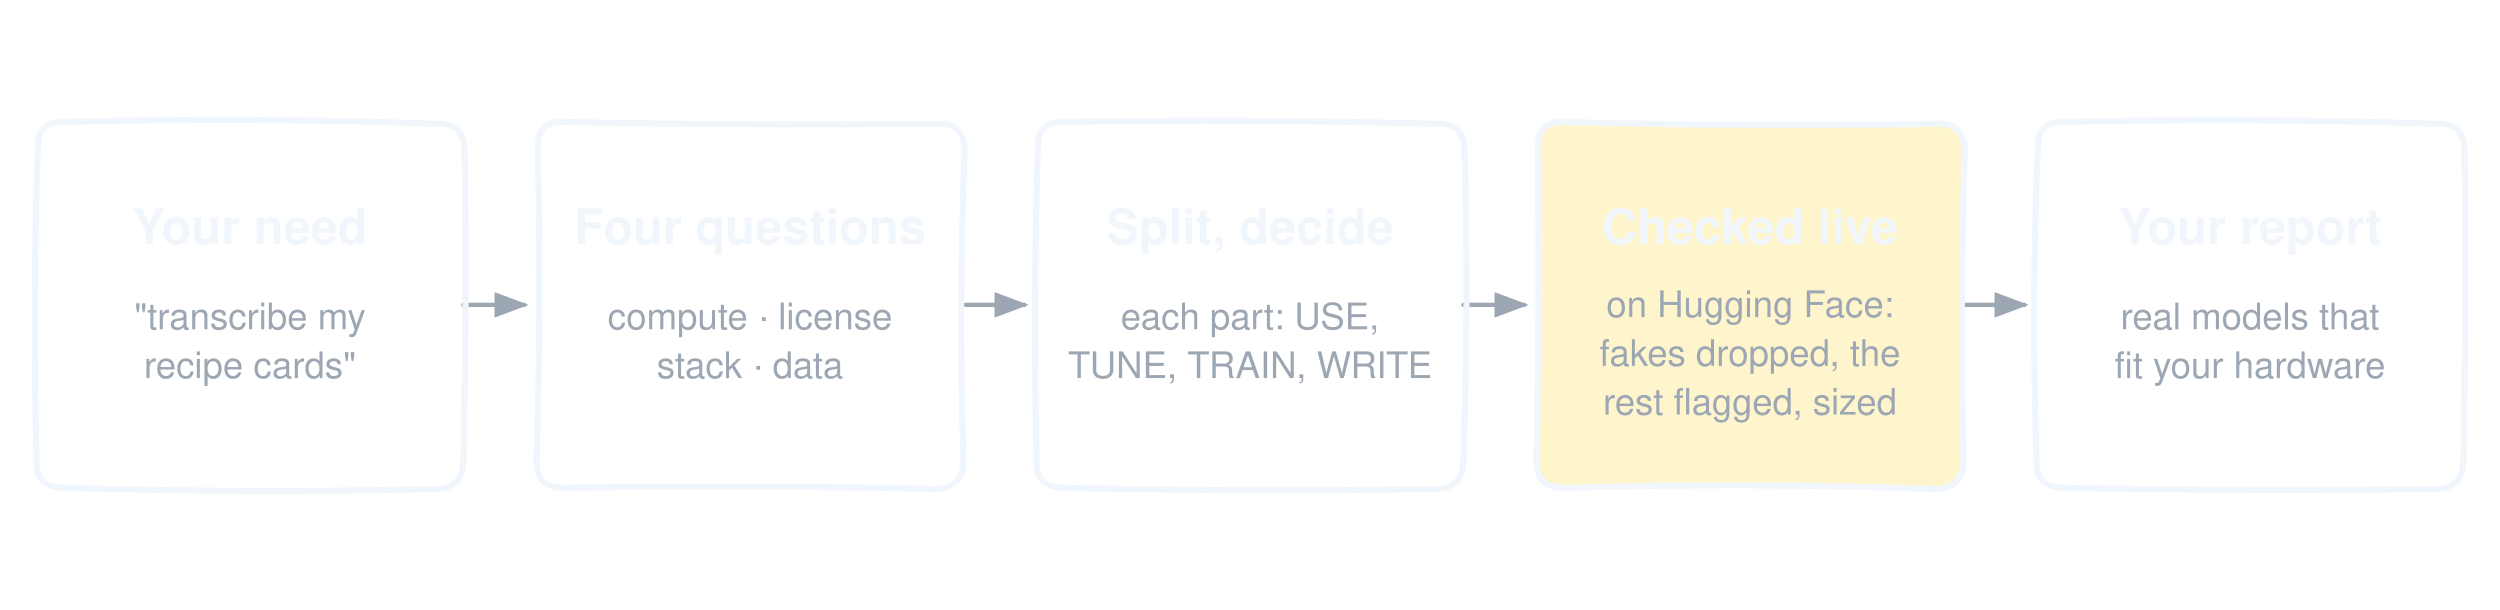
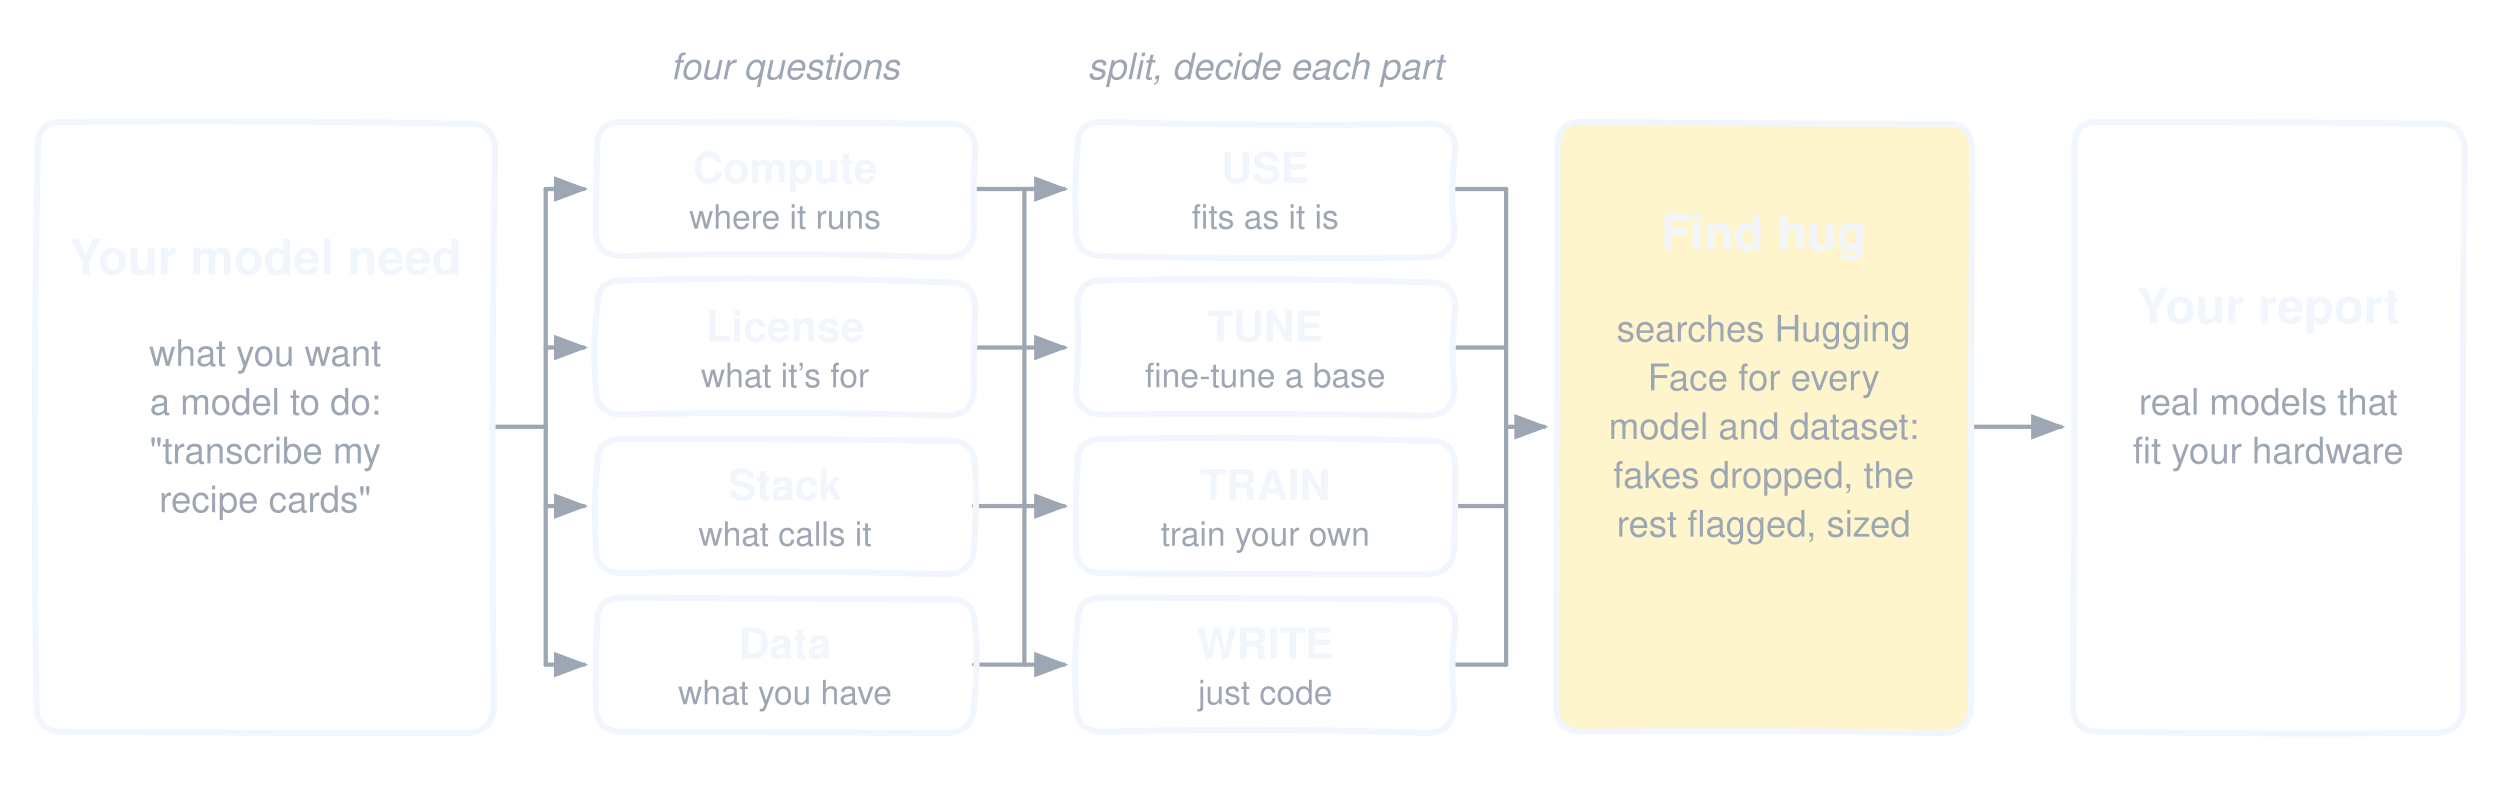
- <svg xmlns="http://www.w3.org/2000/svg" width="820" height="200" viewBox="0 0 820 200" role="img" aria-labelledby="flow-dark-title flow-dark-desc">
+ <svg xmlns="http://www.w3.org/2000/svg" width="820" height="260" viewBox="0 0 820 260" role="img" aria-labelledby="flow-dark-title flow-dark-desc">
  <defs>
    <marker id="flow-dark-arrow" markerWidth="8" markerHeight="6" refX="7" refY="3" orient="auto">
      <polygon points="0 0, 8 3, 0 6" fill="#9da7b3" />
    </marker>
  </defs>
+   <g stroke="#9da7b3" stroke-width="1.4" stroke-linecap="round" stroke-linejoin="round" fill="none">
+     <line x1="162" y1="140" x2="179" y2="140" />
+     <line x1="179" y1="62" x2="179" y2="218" />
+     <line x1="319.5" y1="62" x2="336" y2="62" />
+     <line x1="319.5" y1="114" x2="336" y2="114" />
+     <line x1="319.5" y1="166" x2="336" y2="166" />
+     <line x1="319.5" y1="218" x2="336" y2="218" />
+     <line x1="336" y1="62" x2="336" y2="218" />
+     <line x1="477" y1="62" x2="494" y2="62" />
+     <line x1="477" y1="114" x2="494" y2="114" />
+     <line x1="477" y1="166" x2="494" y2="166" />
+     <line x1="477" y1="218" x2="494" y2="218" />
+     <line x1="494" y1="62" x2="494" y2="218" />
+     <line x1="646.5" y1="140" x2="663" y2="140" />
+   </g>
  <g stroke="#9da7b3" stroke-width="1.4" stroke-linecap="round" marker-end="url(#flow-dark-arrow)">
-     <line x1="152" y1="100" x2="172" y2="100" />
-     <line x1="316" y1="100" x2="336" y2="100" />
-     <line x1="480" y1="100" x2="500" y2="100" />
-     <line x1="644" y1="100" x2="664" y2="100" />
+     <line x1="179" y1="62" x2="191.5" y2="62" />
+     <line x1="179" y1="114" x2="191.5" y2="114" />
+     <line x1="179" y1="166" x2="191.5" y2="166" />
+     <line x1="179" y1="218" x2="191.5" y2="218" />
+     <line x1="336" y1="62" x2="349" y2="62" />
+     <line x1="336" y1="114" x2="349" y2="114" />
+     <line x1="336" y1="166" x2="349" y2="166" />
+     <line x1="336" y1="218" x2="349" y2="218" />
+     <line x1="494" y1="140" x2="506.5" y2="140" />
+     <line x1="663" y1="140" x2="676" y2="140" />
  </g>
  <g stroke="#f0f6fc" stroke-width="2" stroke-linejoin="round" fill="none">
-     <path d="M21 40 Q82 38.4 143 40.6 Q152 40 152.4 49 Q153.2 100 152 151 Q152 160 143 160.4 Q82 161.8 21 160 Q11.6 160 12 151 Q10.6 100 12.4 49 Q12 39.6 21 40Z" />
-     <path d="M185 40 Q246 41.2 307 40.6 Q316 40 316.4 49 Q314.4 100 316 151 Q316 160 307 160.4 Q246 159 185 160 Q175.6 160 176 151 Q177.6 100 176.4 49 Q176 39.6 185 40Z" />
-     <path d="M349 40 Q410 39 471 40.6 Q480 40 480.4 49 Q481.8 100 480 151 Q480 160 471 160.4 Q410 161.4 349 160 Q339.6 160 340 151 Q338.8 100 340.4 49 Q340 39.6 349 40Z" />
-     <path d="M513 40 Q574 41.6 635 40.6 Q644 40 644.4 49 Q642.8 100 644 151 Q644 160 635 160.4 Q574 158.2 513 160 Q503.6 160 504 151 Q505 100 504.4 49 Q504 39.6 513 40Z" fill="#ffd21e" fill-opacity="0.22" />
-     <path d="M677 40 Q738 38.6 799 40.6 Q808 40 808.4 49 Q809 100 808 151 Q808 160 799 160.4 Q738 161.2 677 160 Q667.6 160 668 151 Q666.2 100 668.4 49 Q668 39.6 677 40Z" />
+     <path d="M21 40 Q87 39.4 153 40.6 Q162 40 162.4 49 Q160.9 140 162 231 Q162 240 153 240.4 Q87 240.5 21 240 Q11.6 240 12 231 Q10.6 140 12.4 49 Q12 39.6 21 40Z" />
+     <path d="M204.5 40 Q257.5 40.1 310.5 40.6 Q319.5 40 319.9 49 Q319.1 62 319.5 75 Q319.5 84 310.5 84.4 Q257.5 82.6 204.5 84 Q195.1 84 195.5 75 Q195.5 62 195.9 49 Q195.5 39.6 204.5 40Z" />
+     <path d="M204.5 92 Q257.5 90.5 310.5 92.6 Q319.5 92 319.9 101 Q319.3 114 319.5 127 Q319.5 136 310.5 136.4 Q257.5 134.6 204.5 136 Q195.1 136 195.5 127 Q194.2 114 195.9 101 Q195.5 91.6 204.5 92Z" />
+     <path d="M204.5 144 Q257.5 143.8 310.5 144.6 Q319.5 144 319.9 153 Q320.5 166 319.5 179 Q319.5 188 310.5 188.4 Q257.5 186.8 204.5 188 Q195.1 188 195.5 179 Q194.6 166 195.9 153 Q195.5 143.6 204.5 144Z" />
+     <path d="M204.5 196 Q257.5 196.4 310.5 196.6 Q319.5 196 319.9 205 Q320.9 218 319.5 231 Q319.5 240 310.5 240.4 Q257.5 240.2 204.5 240 Q195.1 240 195.5 231 Q195.2 218 195.9 205 Q195.5 195.6 204.5 196Z" />
+     <path d="M362 40 Q415 41.5 468 40.6 Q477 40 477.4 49 Q475.5 62 477 75 Q477 84 468 84.4 Q415 85.1 362 84 Q352.6 84 353 75 Q352.3 62 353.4 49 Q353 39.6 362 40Z" />
+     <path d="M362 92 Q415 90.9 468 92.6 Q477 92 477.4 101 Q475.8 114 477 127 Q477 136 468 136.4 Q415 135.4 362 136 Q352.6 136 353 127 Q354 114 353.4 101 Q353 91.6 362 92Z" />
+     <path d="M362 144 Q415 143 468 144.6 Q477 144 477.4 153 Q477.3 166 477 179 Q477 188 468 188.4 Q415 188.4 362 188 Q352.6 188 353 179 Q352.6 166 353.4 153 Q353 143.6 362 144Z" />
+     <path d="M362 196 Q415 196.2 468 196.6 Q477 196 477.4 205 Q475.6 218 477 231 Q477 240 468 240.4 Q415 238.6 362 240 Q352.6 240 353 231 Q352.1 218 353.4 205 Q353 195.6 362 196Z" />
+     <path d="M519.5 40 Q578.5 40.6 637.5 40.6 Q646.5 40 646.9 49 Q646.3 140 646.5 231 Q646.5 240 637.5 240.4 Q578.5 239.4 519.5 240 Q510.1 240 510.5 231 Q510.8 140 510.9 49 Q510.5 39.6 519.5 40Z" fill="#ffd21e" fill-opacity="0.22" />
+     <path d="M689 40 Q744 39.9 799 40.6 Q808 40 808.4 49 Q807.4 140 808 231 Q808 240 799 240.4 Q744 240.9 689 240 Q679.6 240 680 231 Q680.6 140 680.4 49 Q680 39.6 689 40Z" />
  </g>
  <g font-family="-apple-system, BlinkMacSystemFont, 'Segoe UI', Helvetica, Arial, sans-serif" text-anchor="middle">
+     <g font-size="12" font-style="italic" fill="#9da7b3">
+       <text x="257.5" y="26">four questions</text>
+       <text x="415" y="26">split, decide each part</text>
+     </g>
    <g font-size="16" font-weight="600" fill="#f0f6fc">
-       <text x="82" y="80">Your need</text>
-       <text x="246" y="80">Four questions</text>
-       <text x="410" y="80">Split, decide</text>
-       <text x="574" y="80">Checked live</text>
-       <text x="738" y="80">Your report</text>
+       <text x="87" y="90">Your model need</text>
+       <text x="257.5" y="60" font-size="14">Compute</text>
+       <text x="257.5" y="112" font-size="14">License</text>
+       <text x="257.5" y="164" font-size="14">Stack</text>
+       <text x="257.5" y="216" font-size="14">Data</text>
+       <text x="415" y="60" font-size="14">USE</text>
+       <text x="415" y="112" font-size="14">TUNE</text>
+       <text x="415" y="164" font-size="14">TRAIN</text>
+       <text x="415" y="216" font-size="14">WRITE</text>
+       <text x="578.5" y="82">Find hug</text>
+       <text x="744" y="106">Your report</text>
    </g>
    <g font-size="12" fill="#9da7b3">
-       <text x="82" y="108">"transcribe my</text>
-       <text x="82" y="124">recipe cards"</text>
-       <text x="246" y="108">compute · license</text>
-       <text x="246" y="124">stack · data</text>
-       <text x="410" y="108">each part: USE,</text>
-       <text x="410" y="124">TUNE, TRAIN, WRITE</text>
-       <text x="574" y="104">on Hugging Face:</text>
-       <text x="574" y="120">fakes dropped, the</text>
-       <text x="574" y="136">rest flagged, sized</text>
-       <text x="738" y="108">real models that</text>
-       <text x="738" y="124">fit your hardware</text>
+       <text x="87" y="120">what you want</text>
+       <text x="87" y="136">a model to do:</text>
+       <text x="87" y="152">"transcribe my</text>
+       <text x="87" y="168">recipe cards"</text>
+       <text x="257.5" y="75" font-size="11">where it runs</text>
+       <text x="257.5" y="127" font-size="11">what it’s for</text>
+       <text x="257.5" y="179" font-size="11">what calls it</text>
+       <text x="257.5" y="231" font-size="11">what you have</text>
+       <text x="415" y="75" font-size="11">fits as it is</text>
+       <text x="415" y="127" font-size="11">fine-tune a base</text>
+       <text x="415" y="179" font-size="11">train your own</text>
+       <text x="415" y="231" font-size="11">just code</text>
+       <text x="578.5" y="112">searches Hugging</text>
+       <text x="578.5" y="128">Face for every</text>
+       <text x="578.5" y="144">model and dataset:</text>
+       <text x="578.5" y="160">fakes dropped, the</text>
+       <text x="578.5" y="176">rest flagged, sized</text>
+       <text x="744" y="136">real models that</text>
+       <text x="744" y="152">fit your hardware</text>
    </g>
  </g>
</svg>
